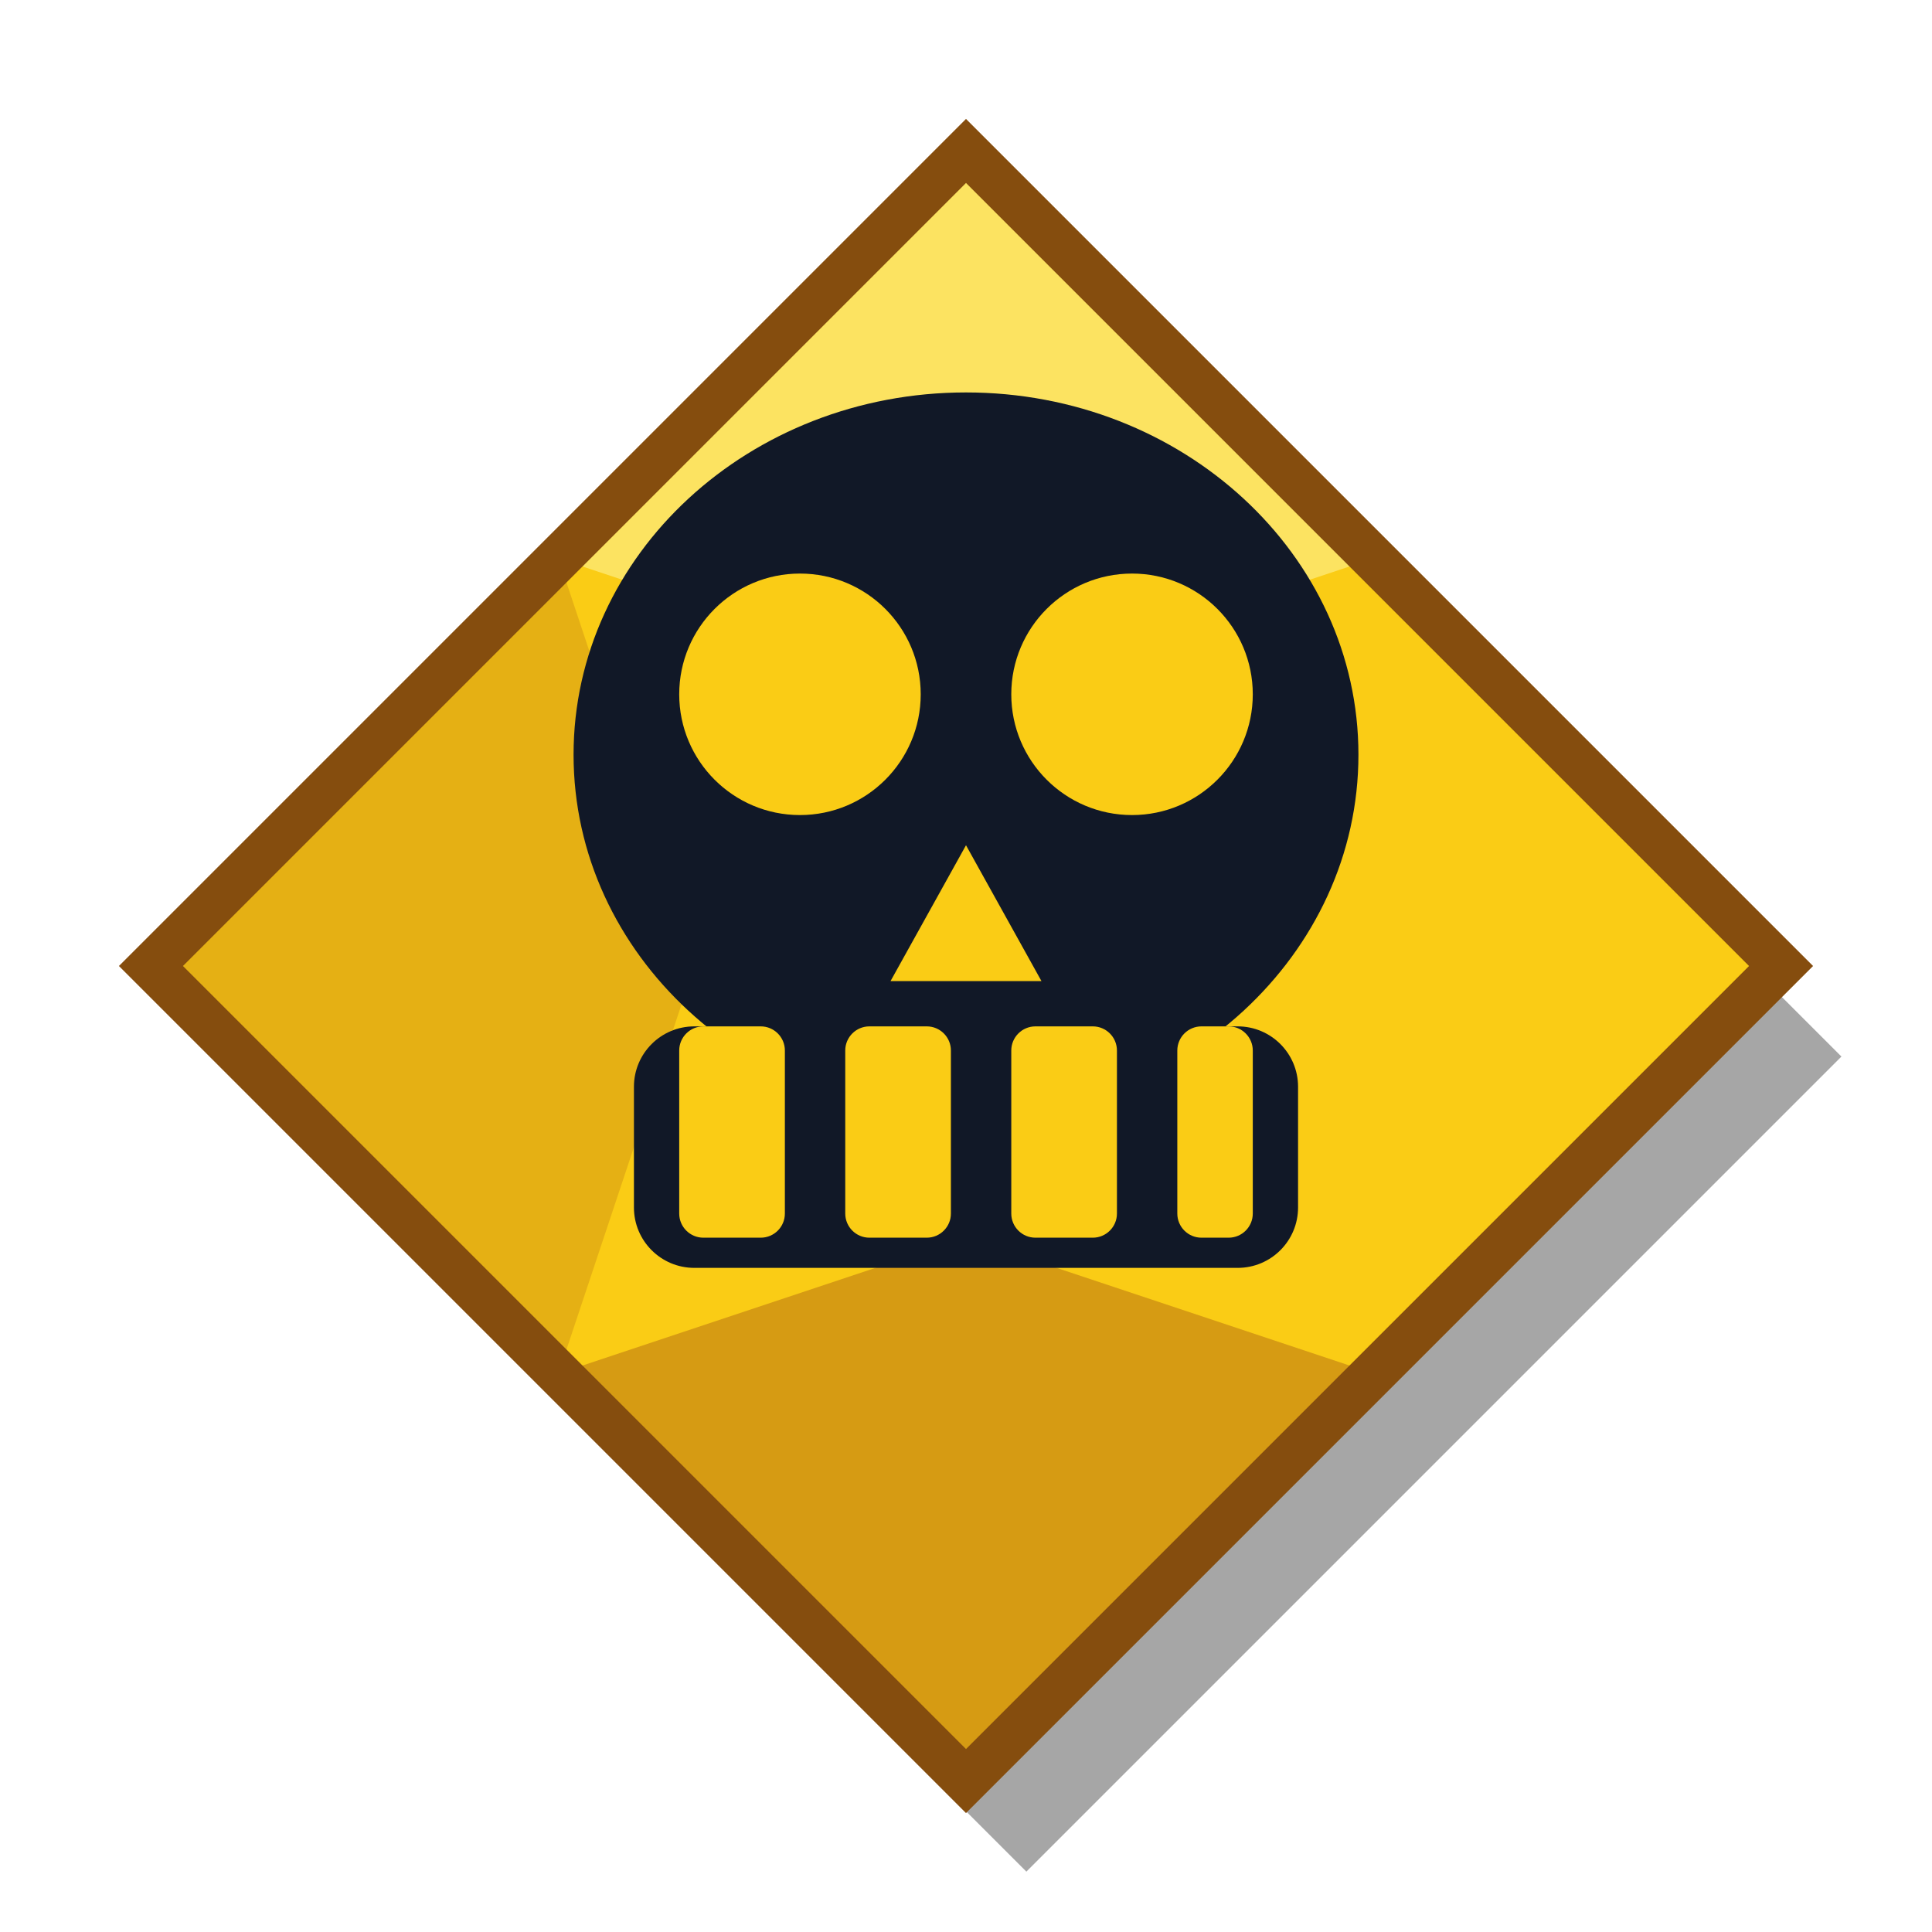
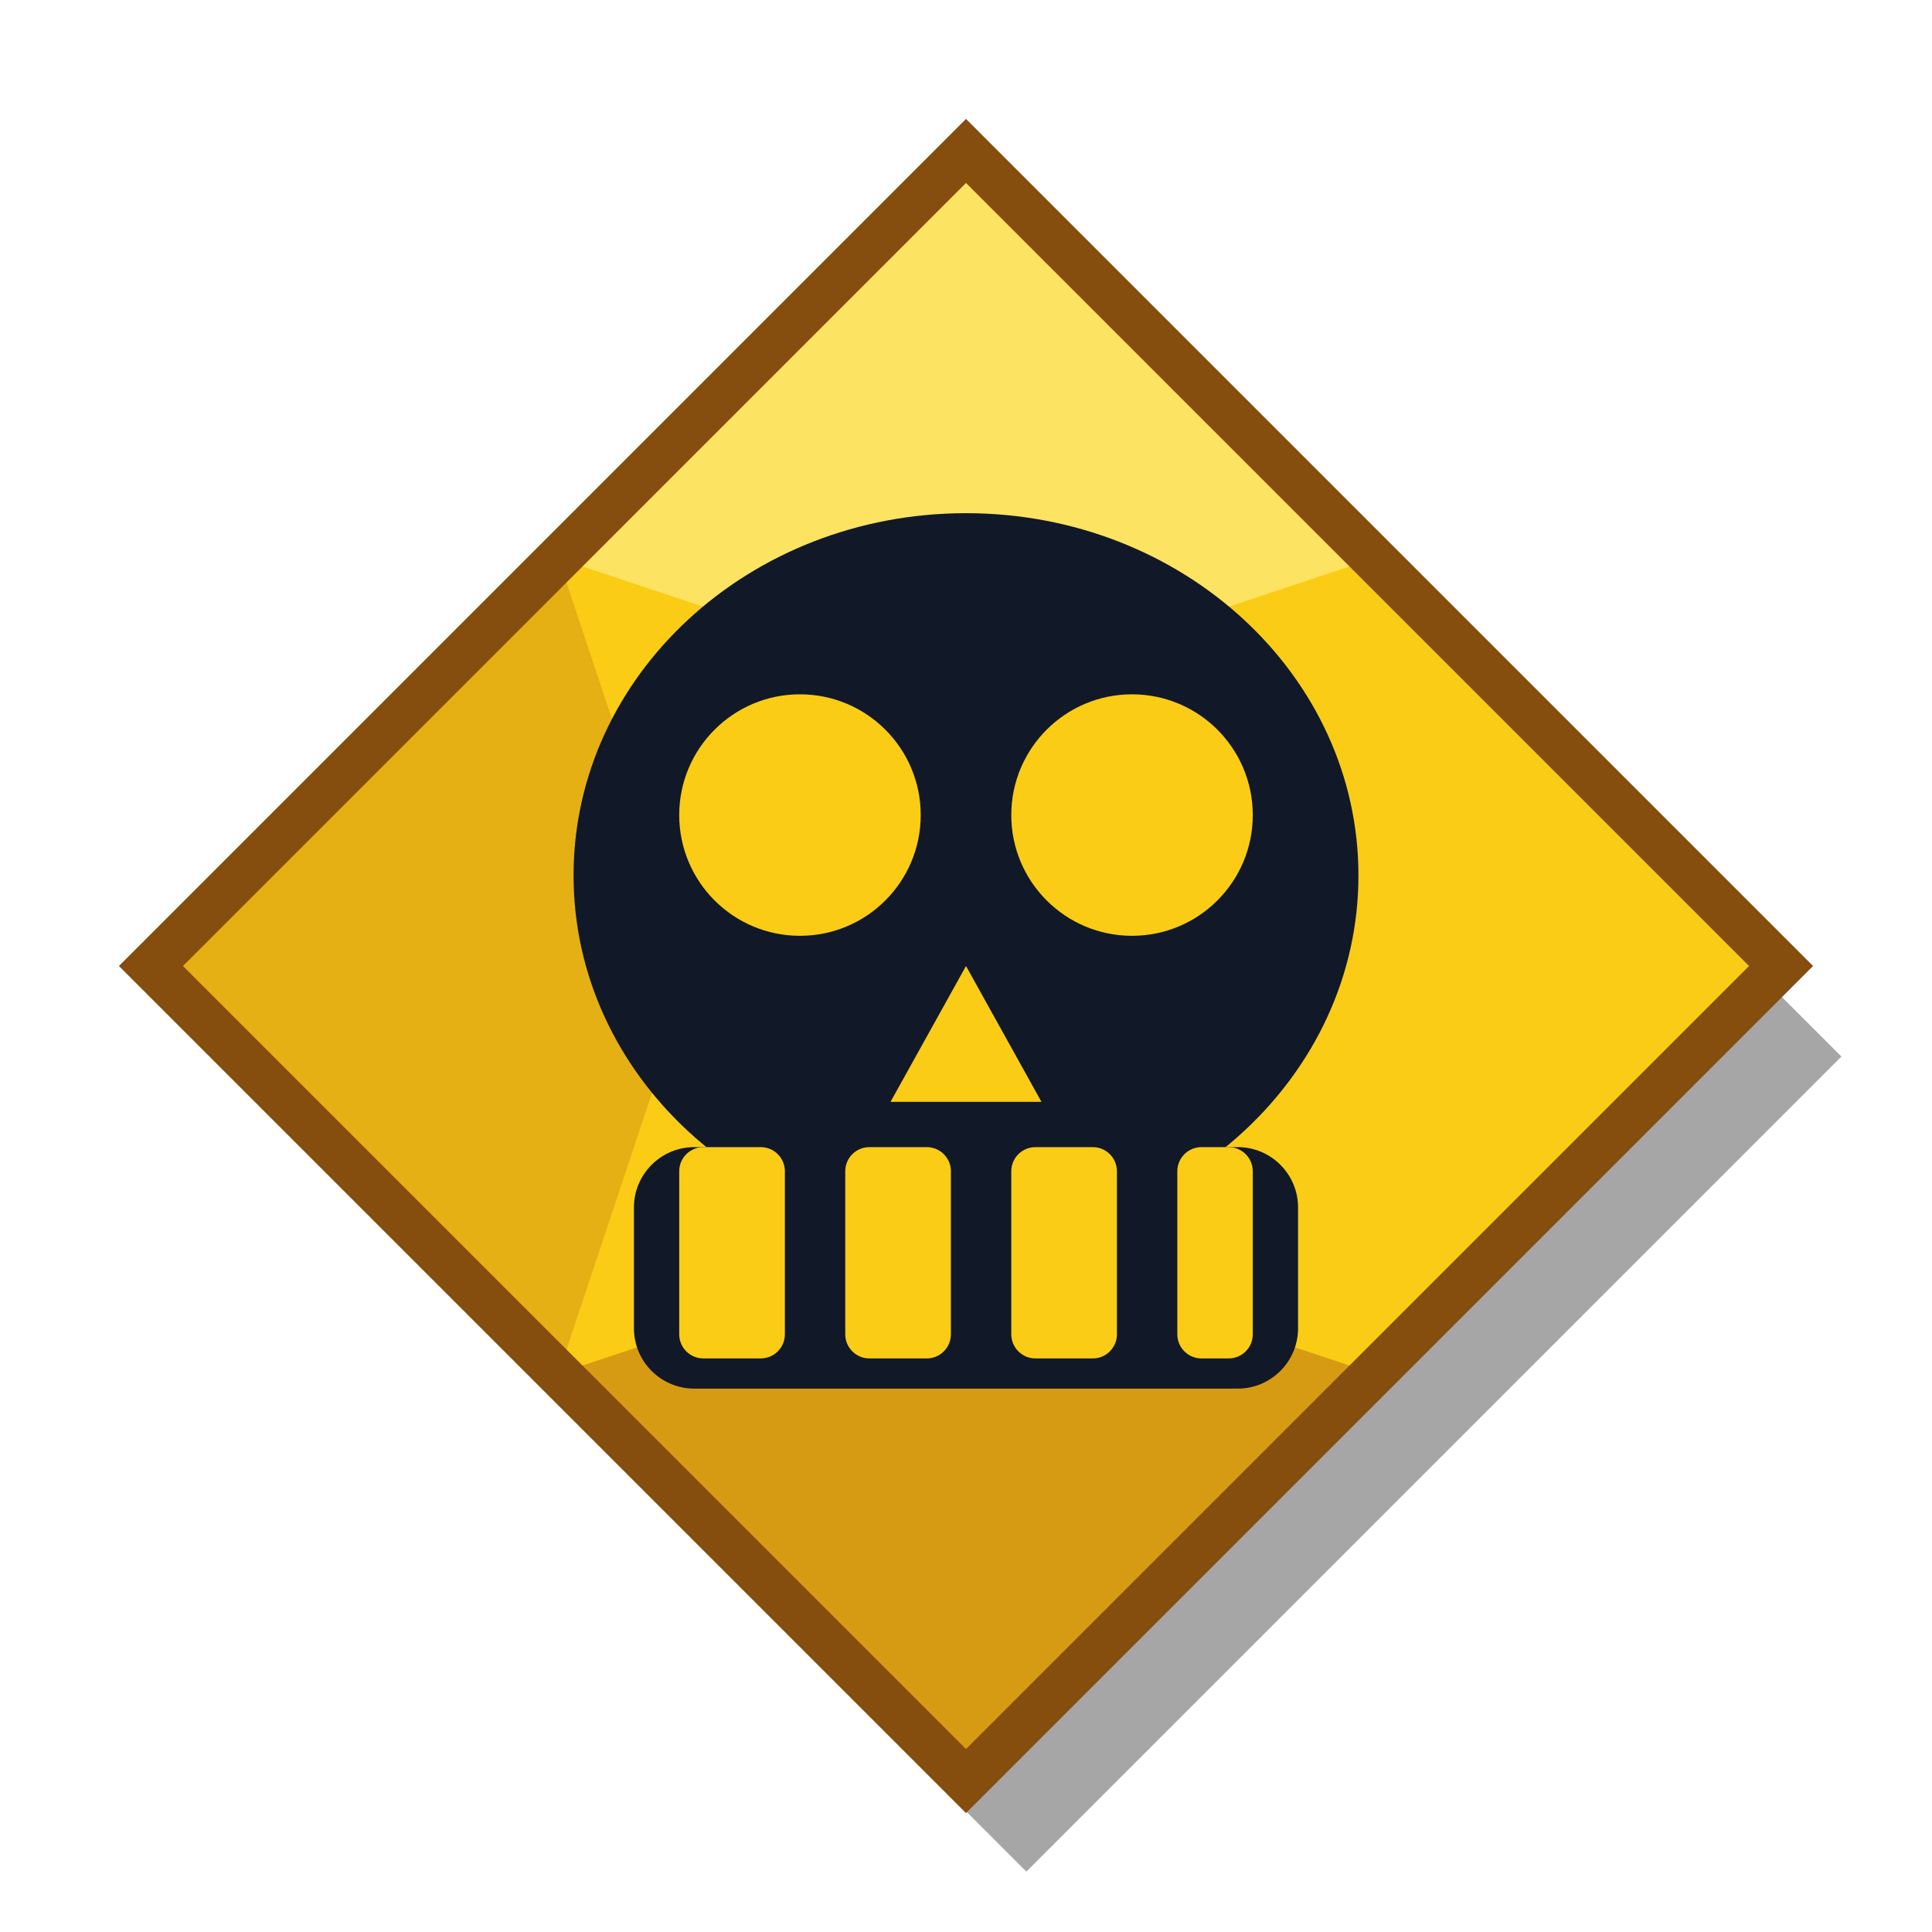
<svg xmlns="http://www.w3.org/2000/svg" viewBox="0 0 64 64">
  <polygon points="32,5 59,32 32,59 5,32" fill="#000" opacity="0.35" transform="translate(2,3)" />
  <polygon points="32,5 59,32 32,59 5,32" fill="#facc15" />
  <polygon points="32,5 45.5,18.5 32,23 18.5,18.5" fill="#fef08a" opacity="0.65" />
  <polygon points="32,59 45.5,45.5 32,41 18.5,45.5" fill="#92400e" opacity="0.35" />
  <polygon points="5,32 18.5,18.5 23,32 18.5,45.5" fill="#92400e" opacity="0.2" />
  <polygon points="32,5 59,32 32,59 5,32" fill="none" stroke="#854d0e" stroke-width="1.5" />
-   <ellipse cx="32" cy="25" rx="13" ry="12" fill="#111827" />
-   <circle cx="26.5" cy="23" r="4" fill="#facc15" />
-   <circle cx="37.5" cy="23" r="4" fill="#facc15" />
-   <polygon points="32,28 29.5,32.5 34.5,32.5" fill="#facc15" />
-   <rect x="21" y="34" width="22" height="8" rx="2" fill="#111827" />
-   <rect x="22.5" y="34" width="3.5" height="7" rx="0.8" fill="#facc15" />
-   <rect x="28" y="34" width="3.5" height="7" rx="0.8" fill="#facc15" />
-   <rect x="33.5" y="34" width="3.5" height="7" rx="0.8" fill="#facc15" />
-   <rect x="39" y="34" width="2.5" height="7" rx="0.8" fill="#facc15" />
+   <ellipse cx="32" cy="29" rx="13" ry="12" fill="#111827" />
+   <circle cx="26.5" cy="27" r="4" fill="#facc15" />
+   <circle cx="37.5" cy="27" r="4" fill="#facc15" />
+   <polygon points="32,32 29.5,36.5 34.5,36.5" fill="#facc15" />
+   <rect x="21" y="38" width="22" height="8" rx="2" fill="#111827" />
+   <rect x="22.5" y="38" width="3.5" height="7" rx="0.8" fill="#facc15" />
+   <rect x="28" y="38" width="3.5" height="7" rx="0.8" fill="#facc15" />
+   <rect x="33.5" y="38" width="3.5" height="7" rx="0.8" fill="#facc15" />
+   <rect x="39" y="38" width="2.5" height="7" rx="0.8" fill="#facc15" />
</svg>
